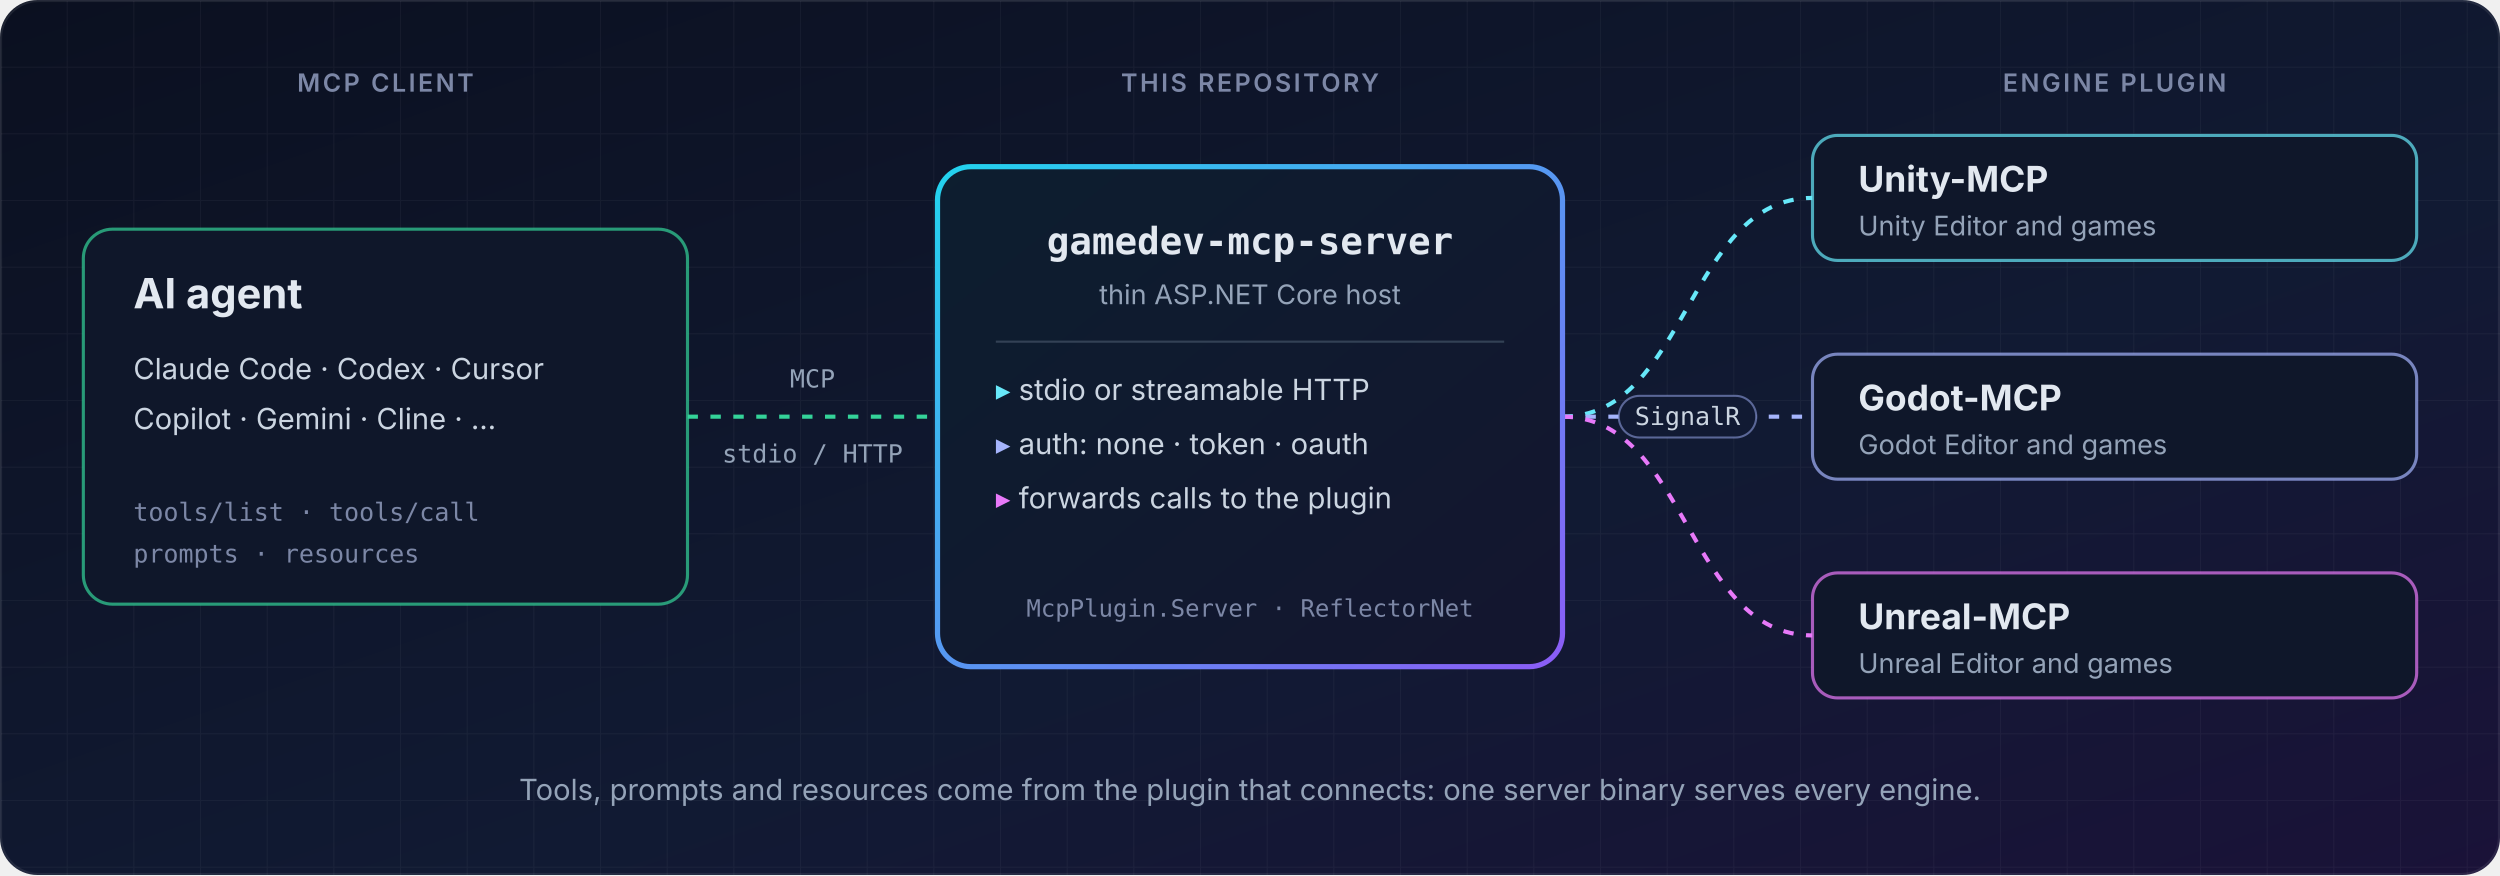
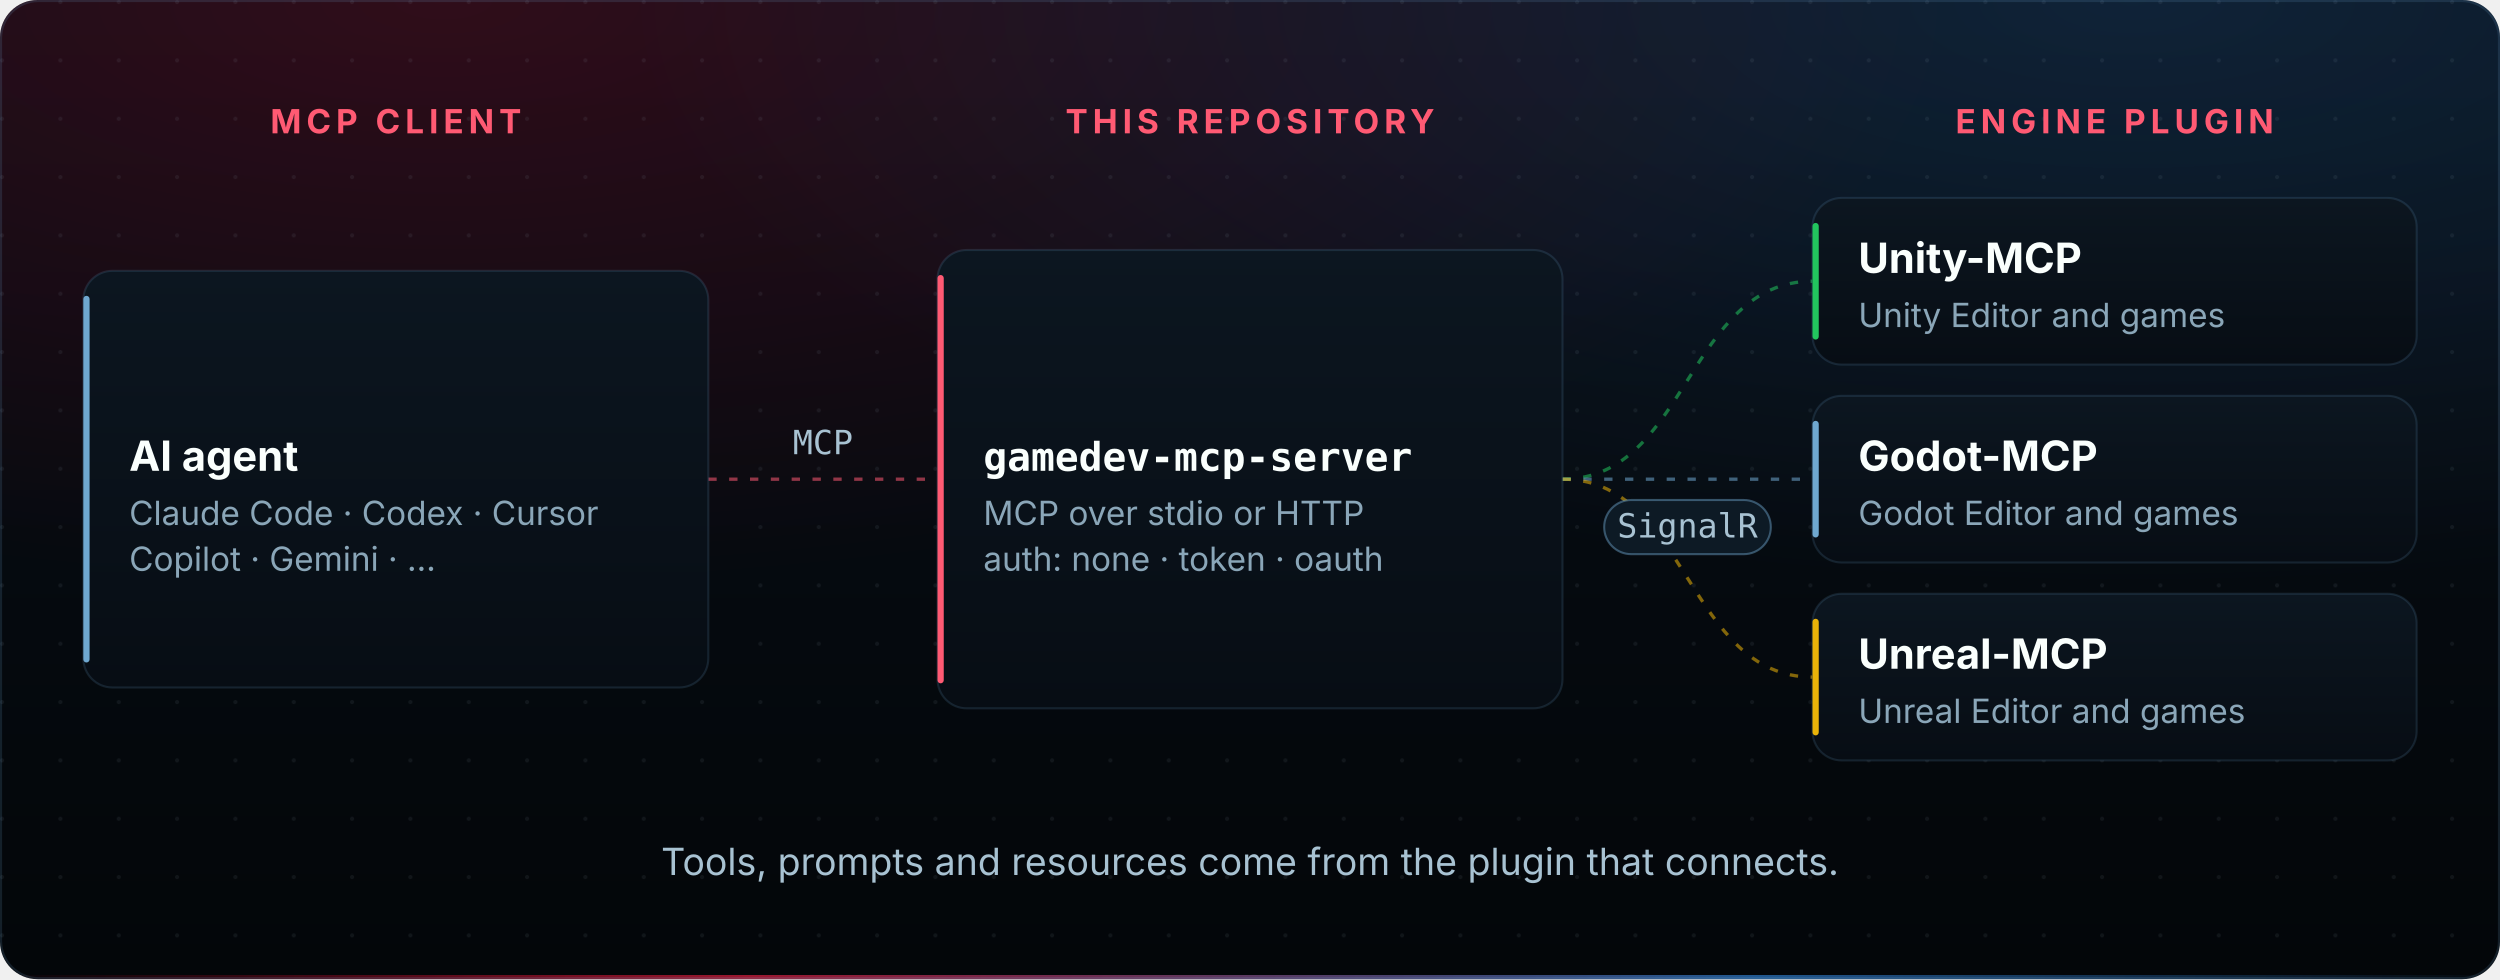
- <svg xmlns="http://www.w3.org/2000/svg" width="1200" height="420" viewBox="0 0 1200 420" role="img" aria-label="An AI agent talks MCP over stdio or streamable HTTP to gamedev-mcp-server, which forwards each call over SignalR to the connected Unity-MCP, Godot-MCP or Unreal-MCP plugin">
+ <svg xmlns="http://www.w3.org/2000/svg" width="1200" height="470" viewBox="0 0 1200 470" role="img" aria-label="An AI agent talks MCP over stdio or HTTP to gamedev-mcp-server, which forwards each call over SignalR to the Unity-MCP, Godot-MCP or Unreal-MCP plugin">
  <defs>
-     <linearGradient id="bg" x1="0" y1="0" x2="1" y2="1">
-       <stop offset="0" stop-color="#0b1020" />
-       <stop offset="0.6" stop-color="#111a33" />
-       <stop offset="1" stop-color="#1a1238" />
+     <linearGradient id="bg" x1="0" y1="0" x2="0" y2="1">
+       <stop offset="0" stop-color="#080F17" />
+       <stop offset="1" stop-color="#030609" />
    </linearGradient>
-     <linearGradient id="core" x1="0" y1="0" x2="1" y2="1">
-       <stop offset="0" stop-color="#22d3ee" />
-       <stop offset="1" stop-color="#8b5cf6" />
+     <radialGradient id="hzR" cx="0.18" cy="0" r="0.6">
+       <stop offset="0" stop-color="#FF002A" stop-opacity="0.16" />
+       <stop offset="1" stop-color="#FF002A" stop-opacity="0" />
+     </radialGradient>
+     <radialGradient id="hzB" cx="0.85" cy="0" r="0.6">
+       <stop offset="0" stop-color="#3B9BFF" stop-opacity="0.14" />
+       <stop offset="1" stop-color="#3B9BFF" stop-opacity="0" />
+     </radialGradient>
+     <pattern id="dots" width="28" height="28" patternUnits="userSpaceOnUse">
+       <circle cx="1" cy="1" r="1" fill="#A8C2D2" fill-opacity="0.08" />
+     </pattern>
+     <linearGradient id="rule" x1="0" y1="0" x2="1" y2="0">
+       <stop offset="0" stop-color="#FF002A" stop-opacity="0" />
+       <stop offset="0.3" stop-color="#FF2448" stop-opacity="0.6" />
+       <stop offset="0.7" stop-color="#3B9BFF" stop-opacity="0.55" />
+       <stop offset="1" stop-color="#3B9BFF" stop-opacity="0" />
    </linearGradient>
-     <pattern id="grid" width="32" height="32" patternUnits="userSpaceOnUse">
-       <path d="M32 0H0V32" fill="none" stroke="#ffffff" stroke-opacity="0.04" />
-     </pattern>
+     <linearGradient id="card" x1="0" y1="0" x2="0" y2="1">
+       <stop offset="0" stop-color="#0C1620" />
+       <stop offset="1" stop-color="#070D14" />
+     </linearGradient>
+     <linearGradient id="brand" x1="0" y1="0" x2="1" y2="1">
+       <stop offset="0" stop-color="#FF5A73" />
+       <stop offset="1" stop-color="#6FA8D0" />
+     </linearGradient>
    <clipPath id="frame">
-       <rect width="1200" height="420" rx="18" />
+       <rect width="1200" height="470" rx="18" />
    </clipPath>
-     <path id="c1" d="M330 200 L450 200" />
-     <path id="u1" d="M750 200 C810 200 810 95 870 95" />
-     <path id="g1" d="M750 200 L870 200" />
-     <path id="r1" d="M750 200 C810 200 810 305 870 305" />
  </defs>
  <style>
-     .sans { font-family: "Segoe UI", Inter, -apple-system, BlinkMacSystemFont, Helvetica, Arial, sans-serif; }
-     .mono { font-family: "JetBrains Mono", "Cascadia Code", Consolas, Menlo, monospace; }
-     .flow { stroke-dasharray: 5 6; animation: dash 1.4s linear infinite; }
-     @keyframes dash { to { stroke-dashoffset: -22; } }
-     .glow { animation: glow 3s ease-in-out infinite; }
-     @keyframes glow { 0%,100% { stroke-opacity: .55; } 50% { stroke-opacity: 1; } }
+     .s { font-family: Inter, 'Segoe UI', system-ui, -apple-system, Helvetica, Arial, sans-serif; } .m { font-family: 'JetBrains Mono', 'Cascadia Code', Consolas, Menlo, monospace; white-space: pre; }
+     .pulse { animation: pulse 3.2s ease-in-out infinite; transform-box: fill-box; transform-origin: center; }
+     @keyframes pulse { 0%,100% { opacity: .85; transform: scale(1); } 50% { opacity: 1; transform: scale(1.04); } }
+     .spin { animation: spin 40s linear infinite; transform-box: fill-box; transform-origin: center; }
+     .spin.r { animation-duration: 60s; animation-direction: reverse; }
+     @keyframes spin { to { transform: rotate(360deg); } }
+     .blink { animation: blink 1.1s steps(1) infinite; } @keyframes blink { 50% { opacity: 0; } }
+     
    @media (prefers-reduced-motion: reduce) { * { animation: none !important; } }
  </style>
  <g clip-path="url(#frame)">
-     <rect width="1200" height="420" fill="url(#bg)" />
-     <rect width="1200" height="420" fill="url(#grid)" />
-     <g class="sans" font-size="12" font-weight="600" fill="#7c87a6" letter-spacing="1.2">
-       <text x="185" y="44" text-anchor="middle">MCP CLIENT</text>
-       <text x="600" y="44" text-anchor="middle">THIS REPOSITORY</text>
-       <text x="1015" y="44" text-anchor="middle">ENGINE PLUGIN</text>
-     </g>
-     <g fill="none" stroke-width="2">
-       <use href="#c1" class="flow" stroke="#34d399" />
-       <use href="#u1" class="flow" stroke="#67e8f9" />
-       <use href="#g1" class="flow" stroke="#a5b4fc" />
-       <use href="#r1" class="flow" stroke="#e879f9" />
-     </g>
-     <g>
-       <circle r="4" fill="#34d399">
-         <animateMotion dur="1.8s" repeatCount="indefinite">
-           <mpath href="#c1" />
-         </animateMotion>
-       </circle>
-       <circle r="4" fill="#67e8f9">
-         <animateMotion dur="2.2s" begin=".4s" repeatCount="indefinite">
-           <mpath href="#u1" />
-         </animateMotion>
-       </circle>
-       <circle r="4" fill="#a5b4fc">
-         <animateMotion dur="1.9s" begin=".9s" repeatCount="indefinite">
-           <mpath href="#g1" />
-         </animateMotion>
-       </circle>
-       <circle r="4" fill="#e879f9">
-         <animateMotion dur="2.4s" begin="1.3s" repeatCount="indefinite">
-           <mpath href="#r1" />
-         </animateMotion>
-       </circle>
-     </g>
-     <g class="mono" font-size="12" fill="#94a3b8" text-anchor="middle">
-       <text x="390" y="186">MCP</text>
-       <text x="390" y="222">stdio / HTTP</text>
-     </g>
-     <g class="mono" font-size="12" text-anchor="middle">
-       <rect x="777" y="190" width="66" height="20" rx="10" fill="#111a33" stroke="#a5b4fc" stroke-opacity=".5" />
-       <text x="810" y="204" fill="#cbd5e1">SignalR</text>
-     </g>
-     <g class="sans">
-       <rect x="40" y="110" width="290" height="180" rx="14" fill="#0f172a" stroke="#34d399" stroke-opacity=".7" stroke-width="1.5" />
-       <text x="64" y="148" font-size="20" font-weight="700" fill="#e2e8f0">AI agent</text>
-       <text x="64" y="182" font-size="14" fill="#cbd5e1">Claude Code · Codex · Cursor</text>
-       <text x="64" y="206" font-size="14" fill="#cbd5e1">Copilot · Gemini · Cline · …</text>
-       <text class="mono" x="64" y="250" font-size="12" fill="#7c87a6">tools/list · tools/call</text>
-       <text class="mono" x="64" y="270" font-size="12" fill="#7c87a6">prompts · resources</text>
-     </g>
-     <g class="sans">
-       <rect class="glow" x="450" y="80" width="300" height="240" rx="16" fill="#0b1020" stroke="url(#core)" stroke-width="2.5" />
-       <rect x="450" y="80" width="300" height="240" rx="16" fill="url(#core)" fill-opacity=".07" />
-       <text class="mono" x="600" y="122" text-anchor="middle" font-size="18" font-weight="700" fill="#e2e8f0">gamedev-mcp-server</text>
-       <text x="600" y="146" text-anchor="middle" font-size="13" fill="#94a3b8">thin ASP.NET Core host</text>
-       <line x1="478" y1="164" x2="722" y2="164" stroke="#334155" />
-       <g font-size="14" fill="#cbd5e1">
-         <text x="478" y="192">
-           <tspan fill="#67e8f9">▸</tspan> stdio or streamable HTTP</text>
-         <text x="478" y="218">
-           <tspan fill="#a5b4fc">▸</tspan> auth: none · token · oauth</text>
-         <text x="478" y="244">
-           <tspan fill="#e879f9">▸</tspan> forwards calls to the plugin</text>
-       </g>
-       <text class="mono" x="600" y="296" text-anchor="middle" font-size="11.5" fill="#7c87a6">McpPlugin.Server · ReflectorNet</text>
-     </g>
-     <g class="sans">
-       <rect x="870" y="65" width="290" height="60" rx="12" fill="#0f172a" stroke="#67e8f9" stroke-opacity=".7" stroke-width="1.5" />
-       <text x="892" y="92" font-size="17" font-weight="700" fill="#e2e8f0">Unity-MCP</text>
-       <text x="892" y="113" font-size="13" fill="#94a3b8">Unity Editor and games</text>
-       <rect x="870" y="170" width="290" height="60" rx="12" fill="#0f172a" stroke="#a5b4fc" stroke-opacity=".7" stroke-width="1.5" />
-       <text x="892" y="197" font-size="17" font-weight="700" fill="#e2e8f0">Godot-MCP</text>
-       <text x="892" y="218" font-size="13" fill="#94a3b8">Godot Editor and games</text>
-       <rect x="870" y="275" width="290" height="60" rx="12" fill="#0f172a" stroke="#e879f9" stroke-opacity=".7" stroke-width="1.5" />
-       <text x="892" y="302" font-size="17" font-weight="700" fill="#e2e8f0">Unreal-MCP</text>
-       <text x="892" y="323" font-size="13" fill="#94a3b8">Unreal Editor and games</text>
-     </g>
-     <text class="sans" x="600" y="384" text-anchor="middle" font-size="14" fill="#94a3b8">Tools, prompts and resources come from the plugin that connects: one server binary serves every engine.</text>
+     <rect width="1200" height="470" fill="url(#bg)" />
+     <rect width="1200" height="470" fill="url(#hzR)" />
+     <rect width="1200" height="470" fill="url(#hzB)" />
+     <rect width="1200" height="470" fill="url(#dots)" />
+     <text x="190" y="64" text-anchor="middle" class="s" font-size="16" font-weight="700" letter-spacing="2.4" fill="#FF5A73">MCP CLIENT</text>
+     <text x="600" y="64" text-anchor="middle" class="s" font-size="16" font-weight="700" letter-spacing="2.4" fill="#FF5A73">THIS REPOSITORY</text>
+     <text x="1015" y="64" text-anchor="middle" class="s" font-size="16" font-weight="700" letter-spacing="2.4" fill="#FF5A73">ENGINE PLUGIN</text>
+     <path id="w5" d="M340 230 L450 230" fill="none" stroke="#FF5A73" stroke-opacity=".55" stroke-width="1.6" stroke-dasharray="4 6" />
+     <circle r="4" fill="#FF5A73">
+       <animateMotion dur="1.8s" begin="-0.0s" repeatCount="indefinite">
+         <mpath href="#w5" />
+       </animateMotion>
+     </circle>
+     <path id="w6" d="M750 230 C810 230 810 135 870 135" fill="none" stroke="#22C55E" stroke-opacity=".55" stroke-width="1.6" stroke-dasharray="4 6" />
+     <circle r="4" fill="#22C55E">
+       <animateMotion dur="2.2s" begin="-0.0s" repeatCount="indefinite">
+         <mpath href="#w6" />
+       </animateMotion>
+     </circle>
+     <path id="w7" d="M750 230 L870 230" fill="none" stroke="#6FA8D0" stroke-opacity=".55" stroke-width="1.6" stroke-dasharray="4 6" />
+     <circle r="4" fill="#6FA8D0">
+       <animateMotion dur="1.9s" begin="-0.5s" repeatCount="indefinite">
+         <mpath href="#w7" />
+       </animateMotion>
+     </circle>
+     <path id="w8" d="M750 230 C810 230 810 325 870 325" fill="none" stroke="#EAB308" stroke-opacity=".55" stroke-width="1.6" stroke-dasharray="4 6" />
+     <circle r="4" fill="#EAB308">
+       <animateMotion dur="2.4s" begin="-1.0s" repeatCount="indefinite">
+         <mpath href="#w8" />
+       </animateMotion>
+     </circle>
+     <text x="395" y="218" text-anchor="middle" class="m" font-size="16" fill="#A8C2D2">MCP</text>
+     <rect x="770" y="240" width="80" height="26" rx="13" fill="#0D1A25" stroke="rgba(111,168,208,0.45)" />
+     <text x="810" y="258" text-anchor="middle" class="m" font-size="16" fill="#A8C2D2">SignalR</text>
+     <rect x="40" y="130" width="300" height="200" rx="14" fill="url(#card)" stroke="rgba(111,168,208,0.16)" />
+     <rect x="40" y="142" width="3" height="176" rx="1.5" fill="#6FA8D0" />
+     <text x="62" y="226.0" class="s" font-size="20" font-weight="700" fill="#FAFFFD">AI agent</text>
+     <text x="62" y="252.0" class="s" font-size="16" fill="#8AA6B8">Claude Code · Codex · Cursor</text>
+     <text x="62" y="274.0" class="s" font-size="16" fill="#8AA6B8">Copilot · Gemini · …</text>
+     <rect x="450" y="120" width="300" height="220" rx="14" fill="url(#card)" stroke="rgba(111,168,208,0.16)" />
+     <rect x="450" y="132" width="3" height="196" rx="1.5" fill="#FF5A73" />
+     <text x="472" y="226.0" class="m" font-size="19" font-weight="700" fill="#FAFFFD">gamedev-mcp-server</text>
+     <text x="472" y="252.0" class="s" font-size="16" fill="#8AA6B8">MCP over stdio or HTTP</text>
+     <text x="472" y="274.0" class="s" font-size="16" fill="#8AA6B8">auth: none · token · oauth</text>
+     <rect x="870" y="95" width="290" height="80" rx="14" fill="url(#card)" stroke="rgba(111,168,208,0.16)" />
+     <rect x="870" y="107" width="3" height="56" rx="1.5" fill="#22C55E" />
+     <text x="892" y="131.0" class="s" font-size="20" font-weight="700" fill="#FAFFFD">Unity-MCP</text>
+     <text x="892" y="157.0" class="s" font-size="16" fill="#8AA6B8">Unity Editor and games</text>
+     <rect x="870" y="190" width="290" height="80" rx="14" fill="url(#card)" stroke="rgba(111,168,208,0.16)" />
+     <rect x="870" y="202" width="3" height="56" rx="1.5" fill="#6FA8D0" />
+     <text x="892" y="226.0" class="s" font-size="20" font-weight="700" fill="#FAFFFD">Godot-MCP</text>
+     <text x="892" y="252.0" class="s" font-size="16" fill="#8AA6B8">Godot Editor and games</text>
+     <rect x="870" y="285" width="290" height="80" rx="14" fill="url(#card)" stroke="rgba(111,168,208,0.16)" />
+     <rect x="870" y="297" width="3" height="56" rx="1.5" fill="#EAB308" />
+     <text x="892" y="321.0" class="s" font-size="20" font-weight="700" fill="#FAFFFD">Unreal-MCP</text>
+     <text x="892" y="347.0" class="s" font-size="16" fill="#8AA6B8">Unreal Editor and games</text>
+     <text x="600" y="420" text-anchor="middle" class="s" font-size="18" fill="#A8C2D2">Tools, prompts and resources come from the plugin that connects.</text>
+     <rect x="0" y="468" width="1200" height="2" fill="url(#rule)" />
  </g>
-   <rect x=".5" y=".5" width="1199" height="419" rx="18" fill="none" stroke="#ffffff" stroke-opacity=".08" />
+   <rect x=".5" y=".5" width="1199" height="469" rx="18" fill="none" stroke="rgba(111,168,208,0.16)" />
</svg>
